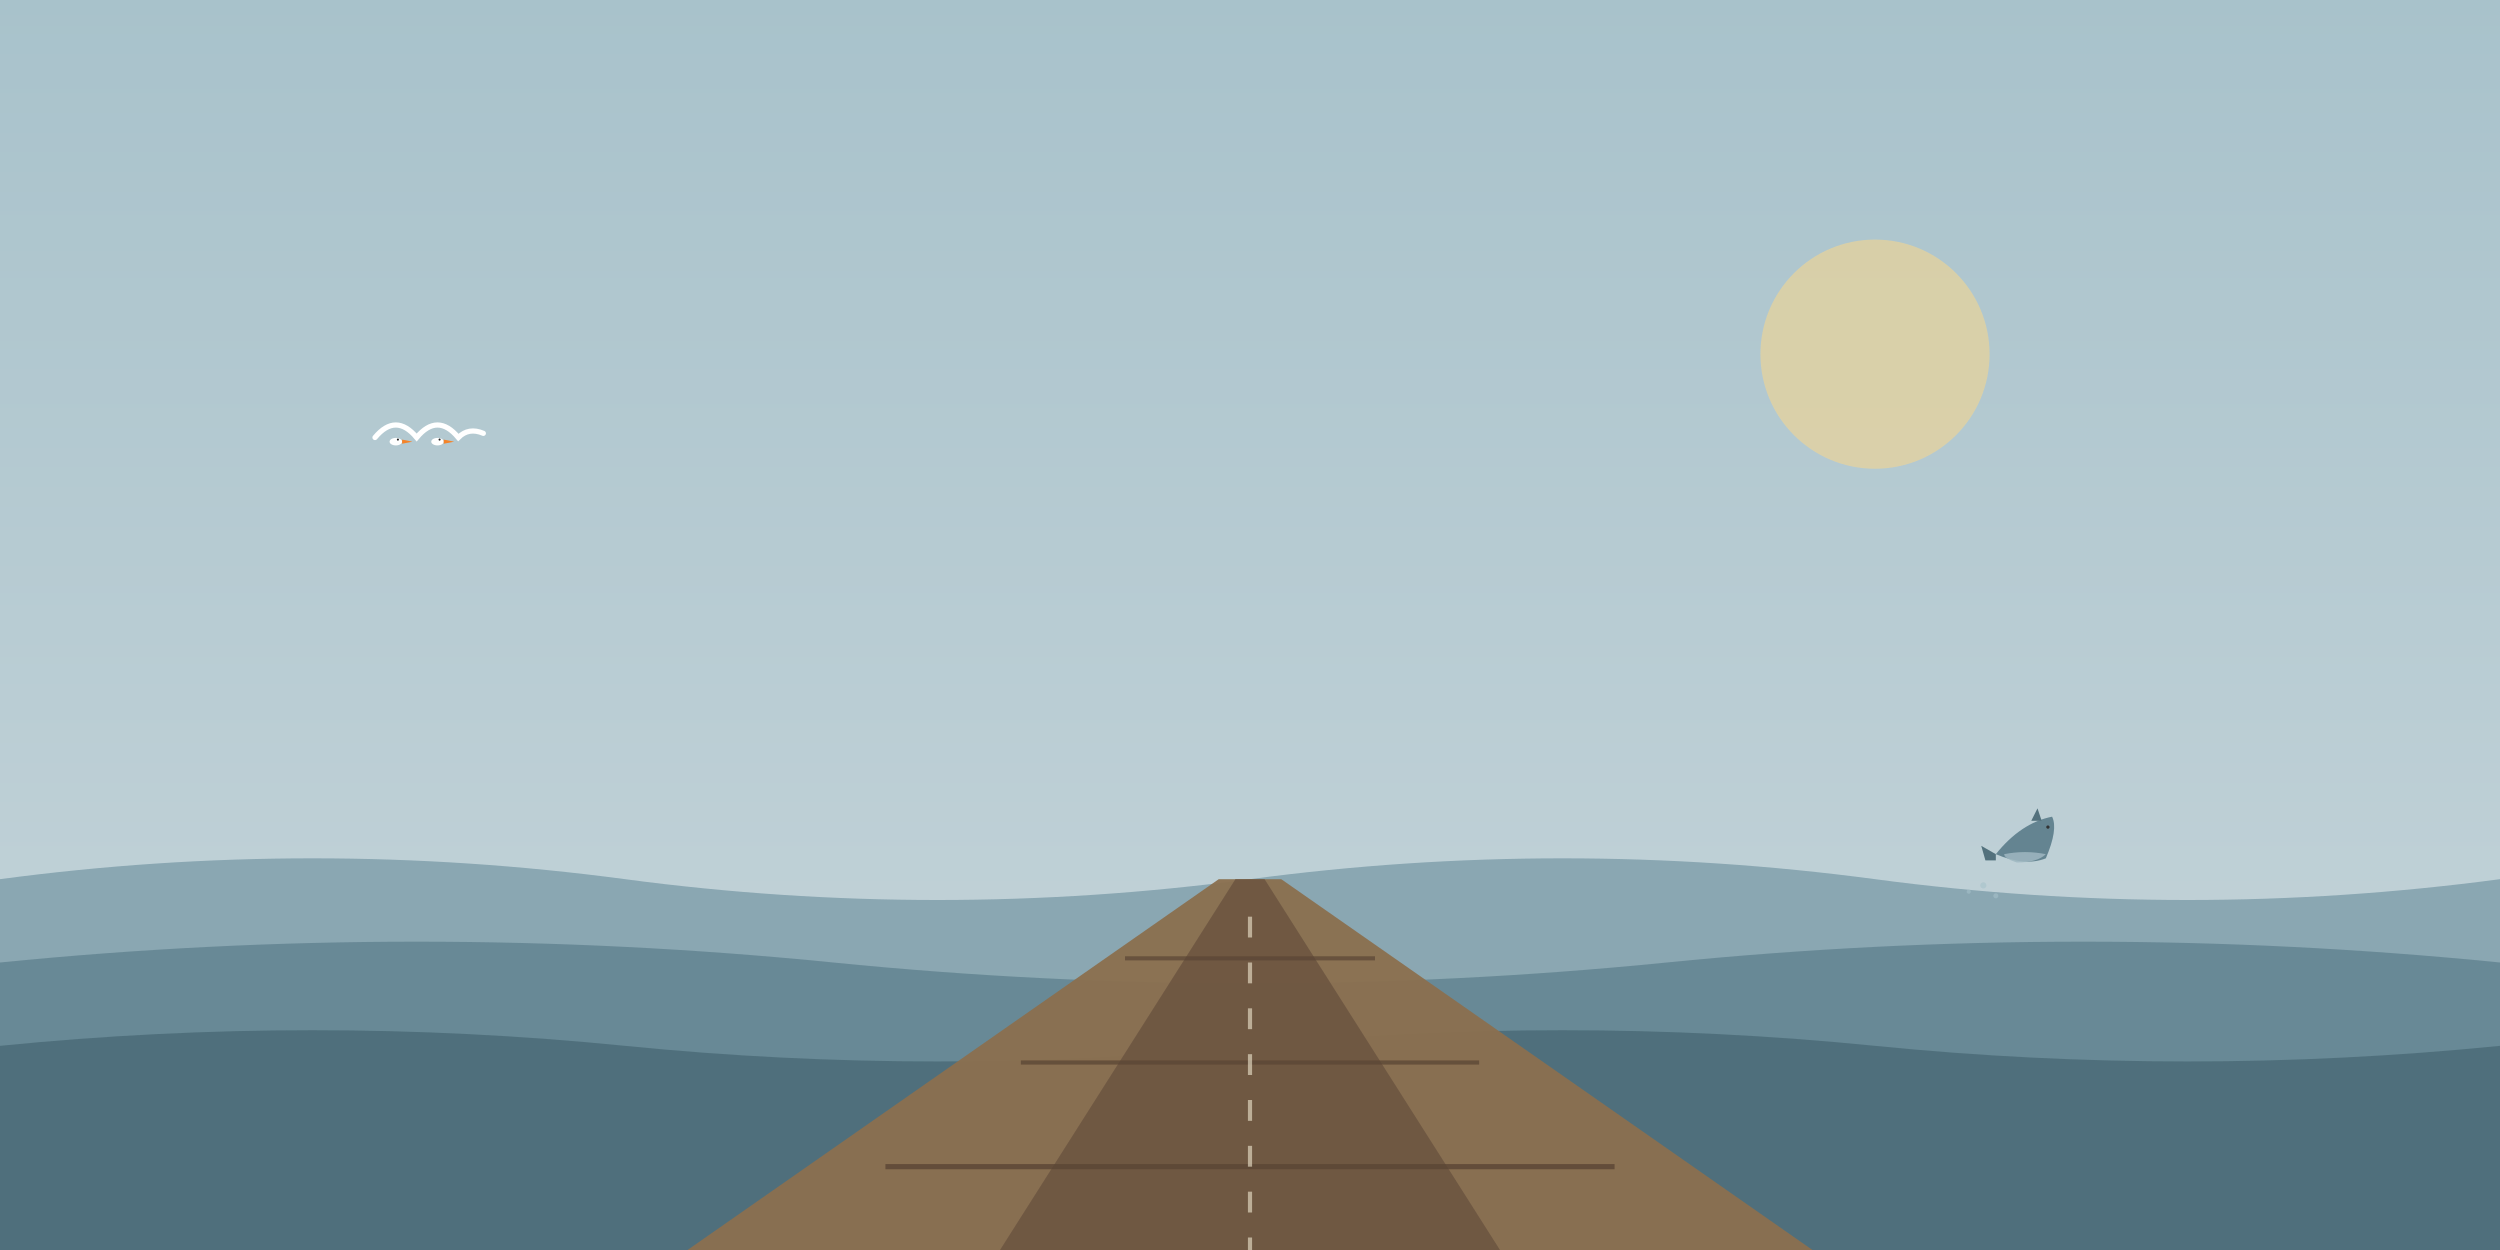
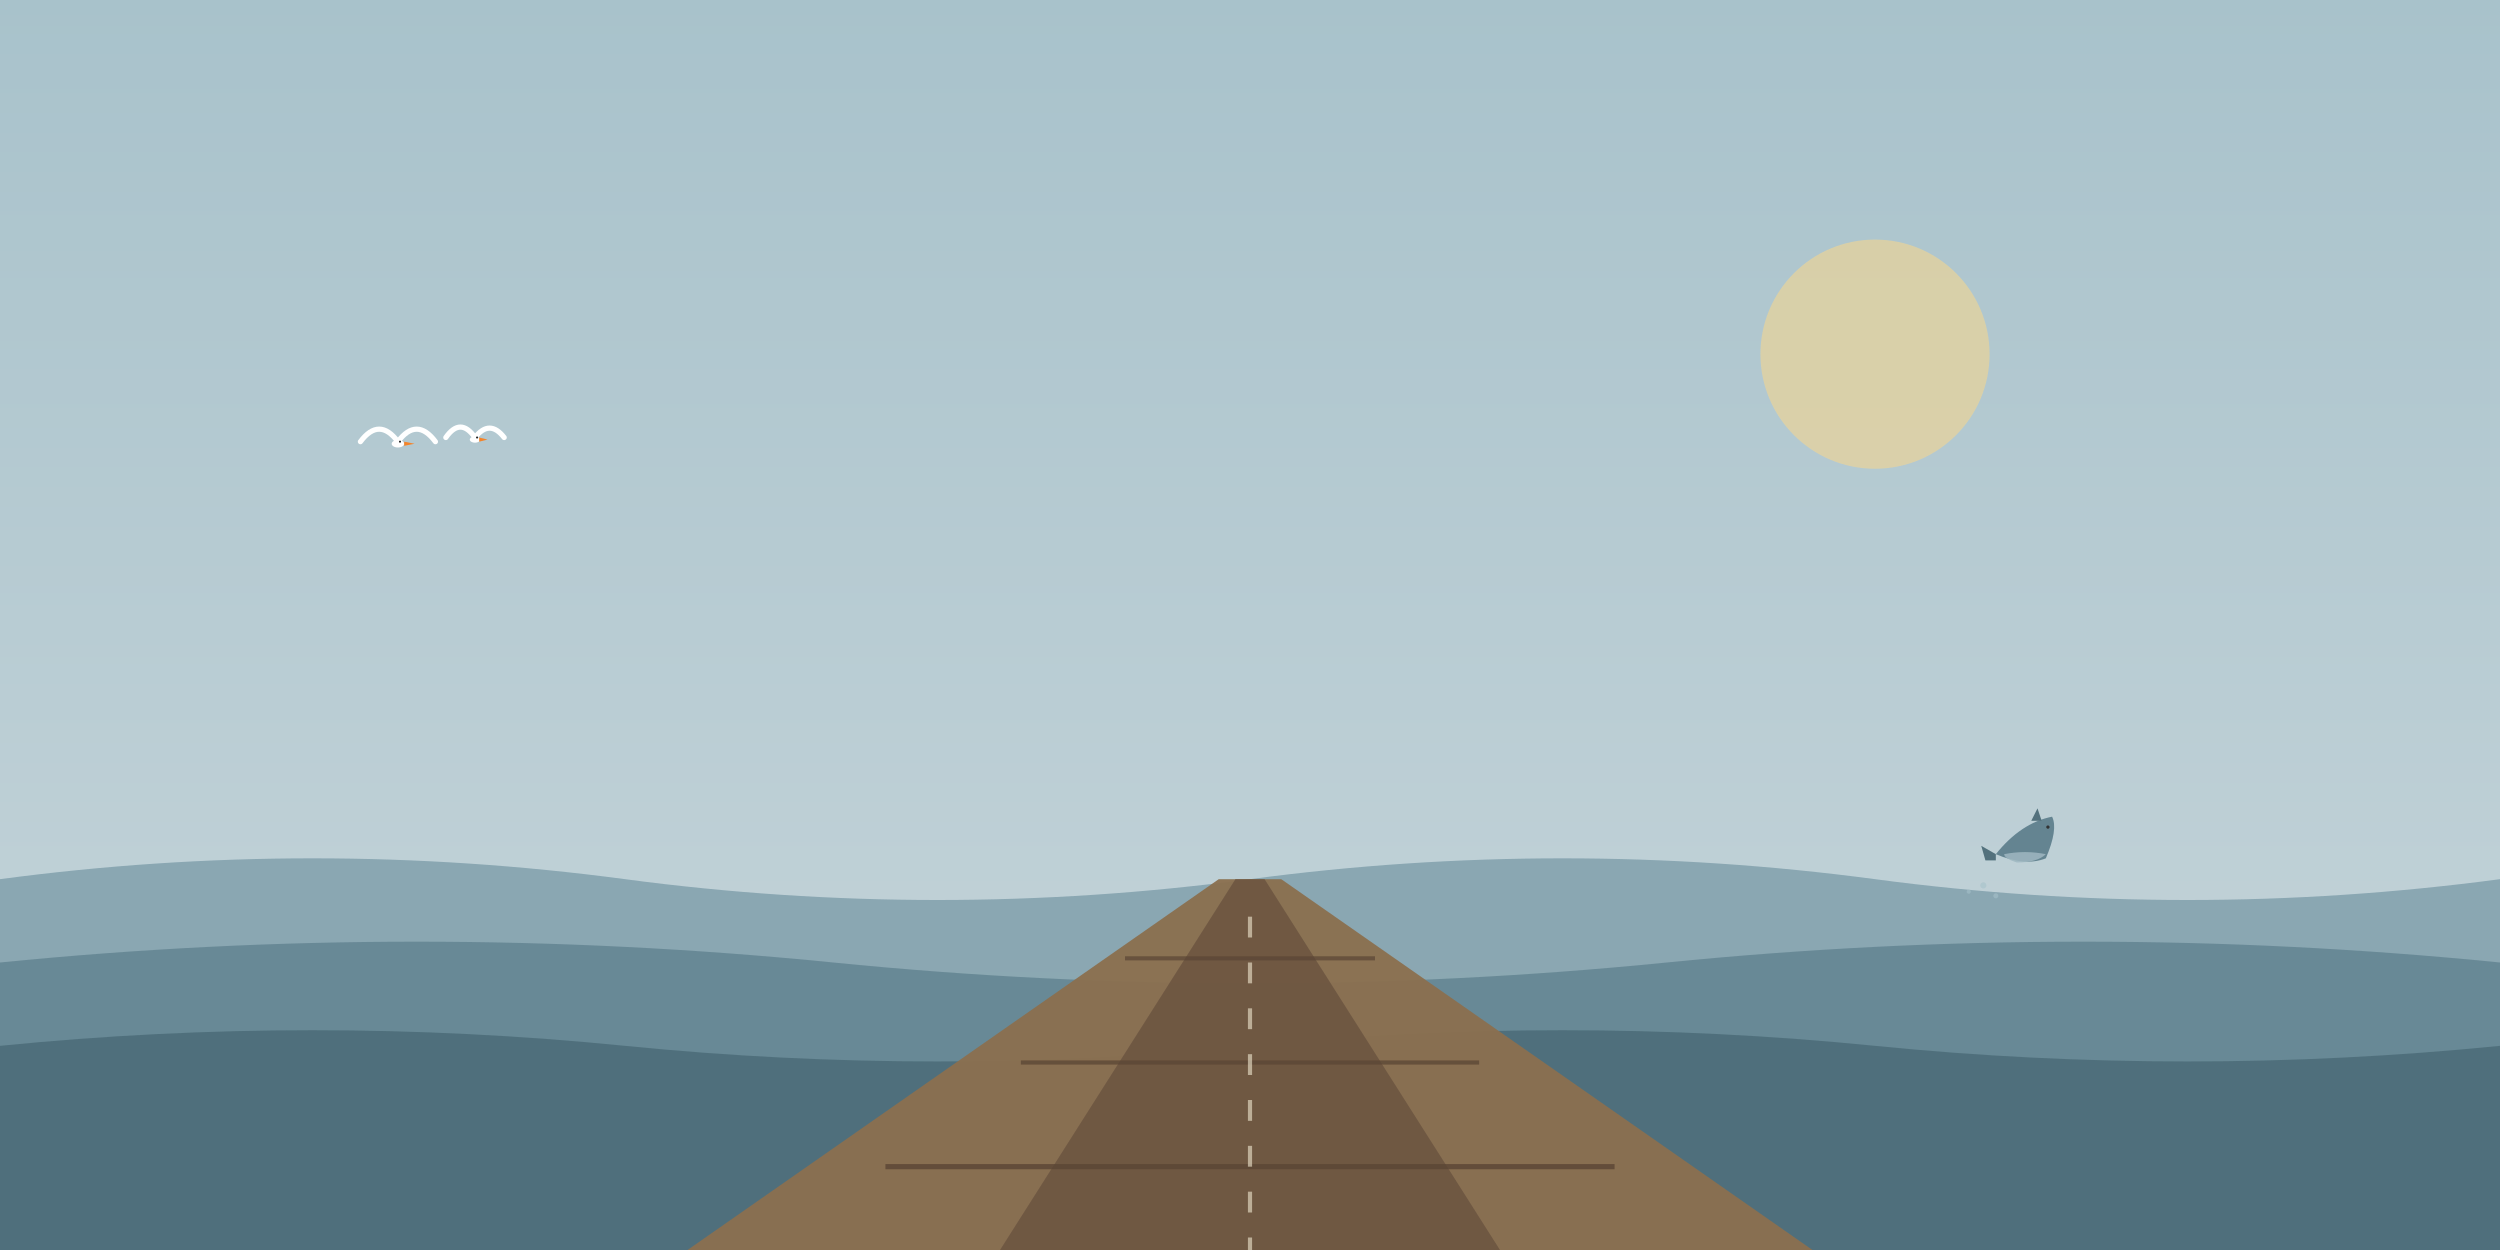
<svg xmlns="http://www.w3.org/2000/svg" viewBox="0 0 1200 600" preserveAspectRatio="xMidYMax slice">
  <defs>
    <linearGradient id="osky" x1="0" y1="0" x2="0" y2="1">
      <stop offset="0" stop-color="#a8c2cb" />
      <stop offset="1" stop-color="#c8d6db" />
    </linearGradient>
    <style>
      .road-stripe { animation: road-flow 1.4s linear infinite; }
      @keyframes road-flow { to { stroke-dashoffset: -22; } }
      .seagull { animation: seagull-sway 9s ease-in-out infinite; transform-origin: 200px 210px; }
      @keyframes seagull-sway {
        0%, 100% { transform: translate(0px, 0px); }
        25% { transform: translate(35px, -8px); }
        50% { transform: translate(60px, 4px); }
        75% { transform: translate(20px, 10px); }
      }
      .fish-loop { animation: fish-arc 6s ease-in-out infinite; transform-origin: 970px 410px; }
      @keyframes fish-arc {
        0%   { transform: translate(0, 8px) rotate(-30deg); opacity: 0; }
        8%   { transform: translate(2px, 2px) rotate(-25deg); opacity: 0.5; }
        20%  { transform: translate(8px, -10px) rotate(-10deg); opacity: 1; }
        40%  { transform: translate(22px, -20px) rotate(10deg); opacity: 1; }
        60%  { transform: translate(38px, -10px) rotate(30deg); opacity: 1; }
        80%  { transform: translate(50px, 4px) rotate(50deg); opacity: 0.7; }
        92%  { transform: translate(55px, 12px) rotate(60deg); opacity: 0.2; }
        100% { transform: translate(58px, 18px) rotate(65deg); opacity: 0; }
      }
    </style>
  </defs>
  <rect width="1200" height="600" fill="url(#osky)" />
  <circle cx="900" cy="170" r="55" fill="#f4d690" opacity="0.6" />
  <g class="seagull">
-     <path d="M 180 210 Q 190 198 200 210 Q 210 198 220 210 Q 225 205 232 208" stroke="#ffffff" stroke-width="2.5" fill="none" stroke-linecap="round" />
-     <ellipse cx="190" cy="212" rx="3" ry="1.8" fill="#ffffff" />
-     <polygon points="193,211 198,212 193,213" fill="#f4842a" />
-     <circle cx="191" cy="211" r="0.5" fill="#222" />
-     <ellipse cx="210" cy="212" rx="3" ry="1.8" fill="#ffffff" />
-     <polygon points="213,211 218,212 213,213" fill="#f4842a" />
-     <circle cx="211" cy="211" r="0.5" fill="#222" />
+     <path d="M 173 212 Q 182 200 191 212 Q 200 200 209 212" stroke="#ffffff" stroke-width="2.5" fill="none" stroke-linecap="round" />
+     <ellipse cx="191" cy="213" rx="3" ry="1.8" fill="#ffffff" />
+     <polygon points="194,212 199,213 194,214" fill="#f4842a" />
+     <circle cx="192" cy="212" r="0.5" fill="#222" />
+     <path d="M 214 210 Q 221 200 228 210 Q 235 201 242 210" stroke="#ffffff" stroke-width="2.5" fill="none" stroke-linecap="round" />
+     <ellipse cx="228" cy="211" rx="2.5" ry="1.5" fill="#ffffff" />
+     <polygon points="230,210 234,211 230,212" fill="#f4842a" />
+     <circle cx="229" cy="210" r="0.5" fill="#222" />
  </g>
  <path d="M0 422 Q150 402 300 422 T600 422 T900 422 T1200 422 L1200 600 L0 600 Z" fill="#7395a3" opacity="0.7" />
  <path d="M0 462 Q200 442 400 462 T800 462 T1200 462 L1200 600 L0 600 Z" fill="#5a7c8a" opacity="0.7" />
  <path d="M0 502 Q150 487 300 502 T600 502 T900 502 T1200 502 L1200 600 L0 600 Z" fill="#476773" opacity="0.75" />
  <polygon points="585,422 615,422 870,600 330,600" fill="#8a6f4f" opacity="0.95" />
  <polygon points="593,422 607,422 720,600 480,600" fill="#6b5440" opacity="0.85" />
  <line x1="540" y1="460" x2="660" y2="460" stroke="#5a4534" stroke-width="2" opacity="0.7" />
  <line x1="490" y1="510" x2="710" y2="510" stroke="#5a4534" stroke-width="2" opacity="0.75" />
  <line x1="425" y1="560" x2="775" y2="560" stroke="#5a4534" stroke-width="2.5" opacity="0.8" />
  <line class="road-stripe" x1="600" y1="440" x2="600" y2="600" stroke="#f0e8d0" stroke-width="2" stroke-dasharray="10,12" opacity="0.6" />
  <g class="fish-loop" opacity="0.9">
    <circle cx="952" cy="425" r="1.5" fill="#a8c2cb" opacity="0.7" />
    <circle cx="958" cy="430" r="1.2" fill="#a8c2cb" opacity="0.6" />
    <circle cx="945" cy="428" r="1" fill="#a8c2cb" opacity="0.6" />
    <path d="M 958 410 Q 970 395 985 392 Q 988 398 982 412 Q 972 416 958 410 Z" fill="#5a7c8a" />
    <path d="M 962 410 Q 972 408 982 410 Q 978 414 968 414 Q 962 412 962 410 Z" fill="#9bb5be" opacity="0.85" />
    <polygon points="958,410 951,406 953,413 958,413" fill="#476773" />
    <polygon points="975,394 978,388 980,394" fill="#476773" />
    <circle cx="983" cy="397" r="0.8" fill="#222" />
  </g>
</svg>
